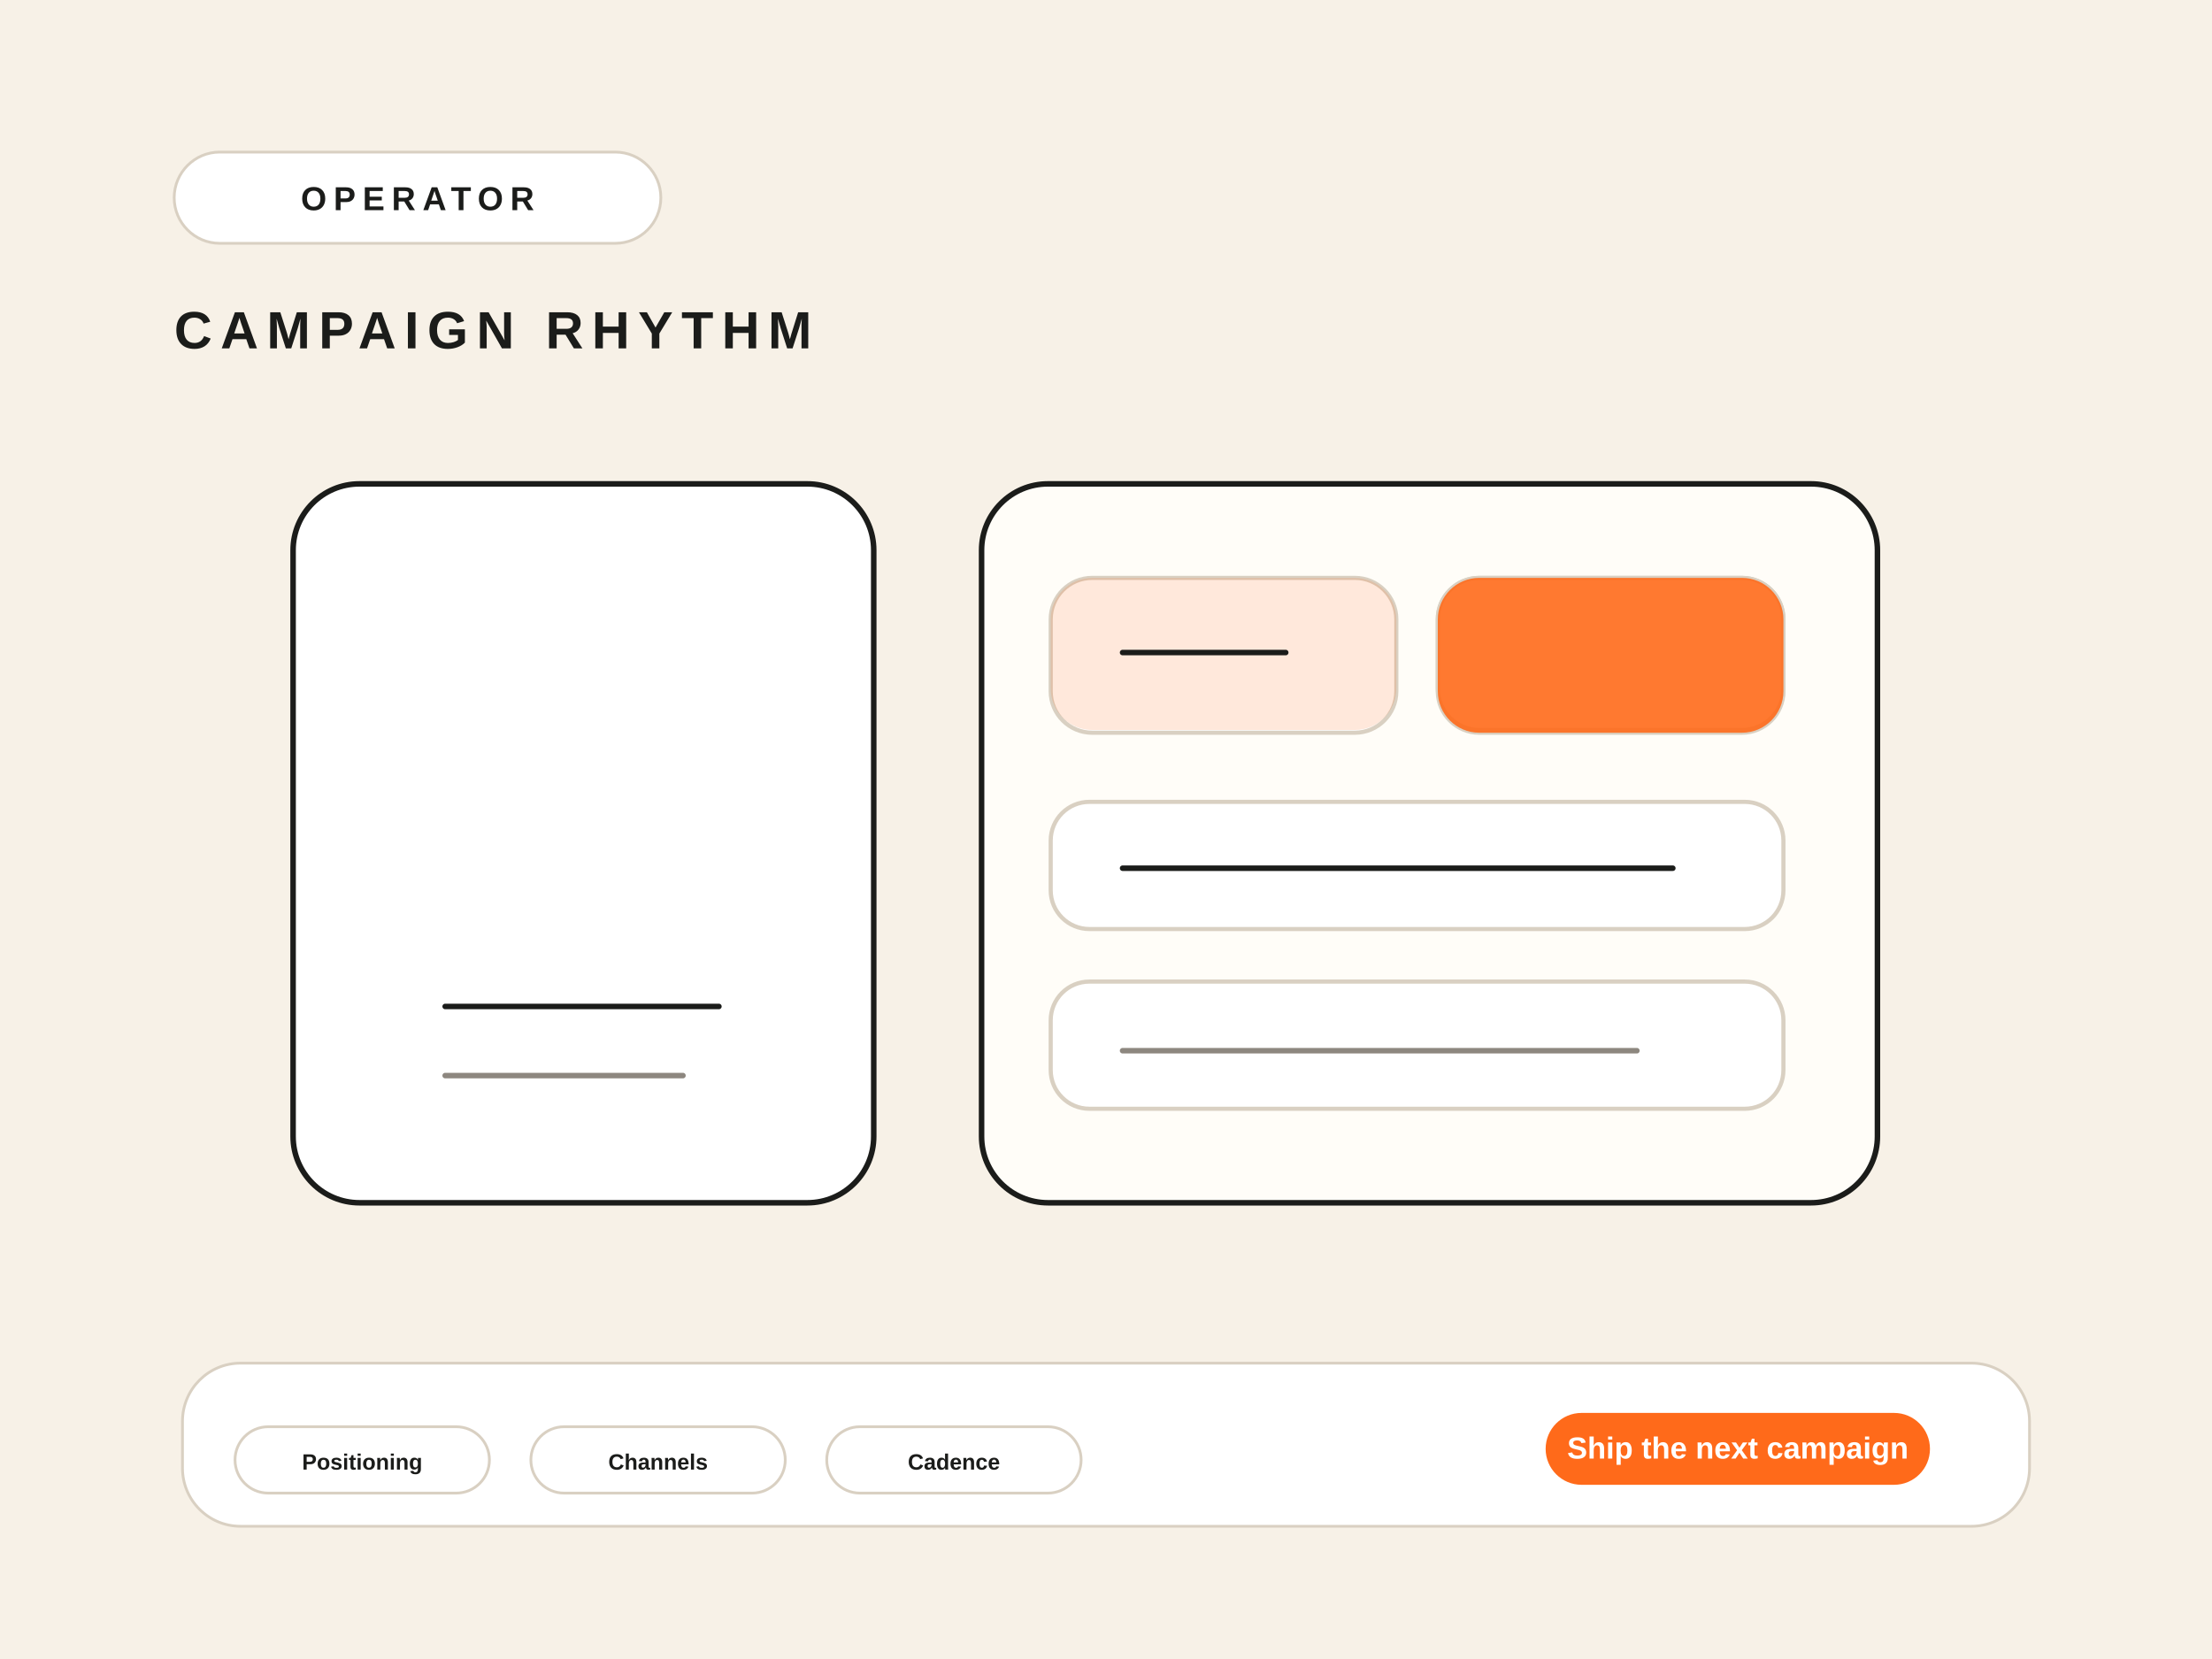
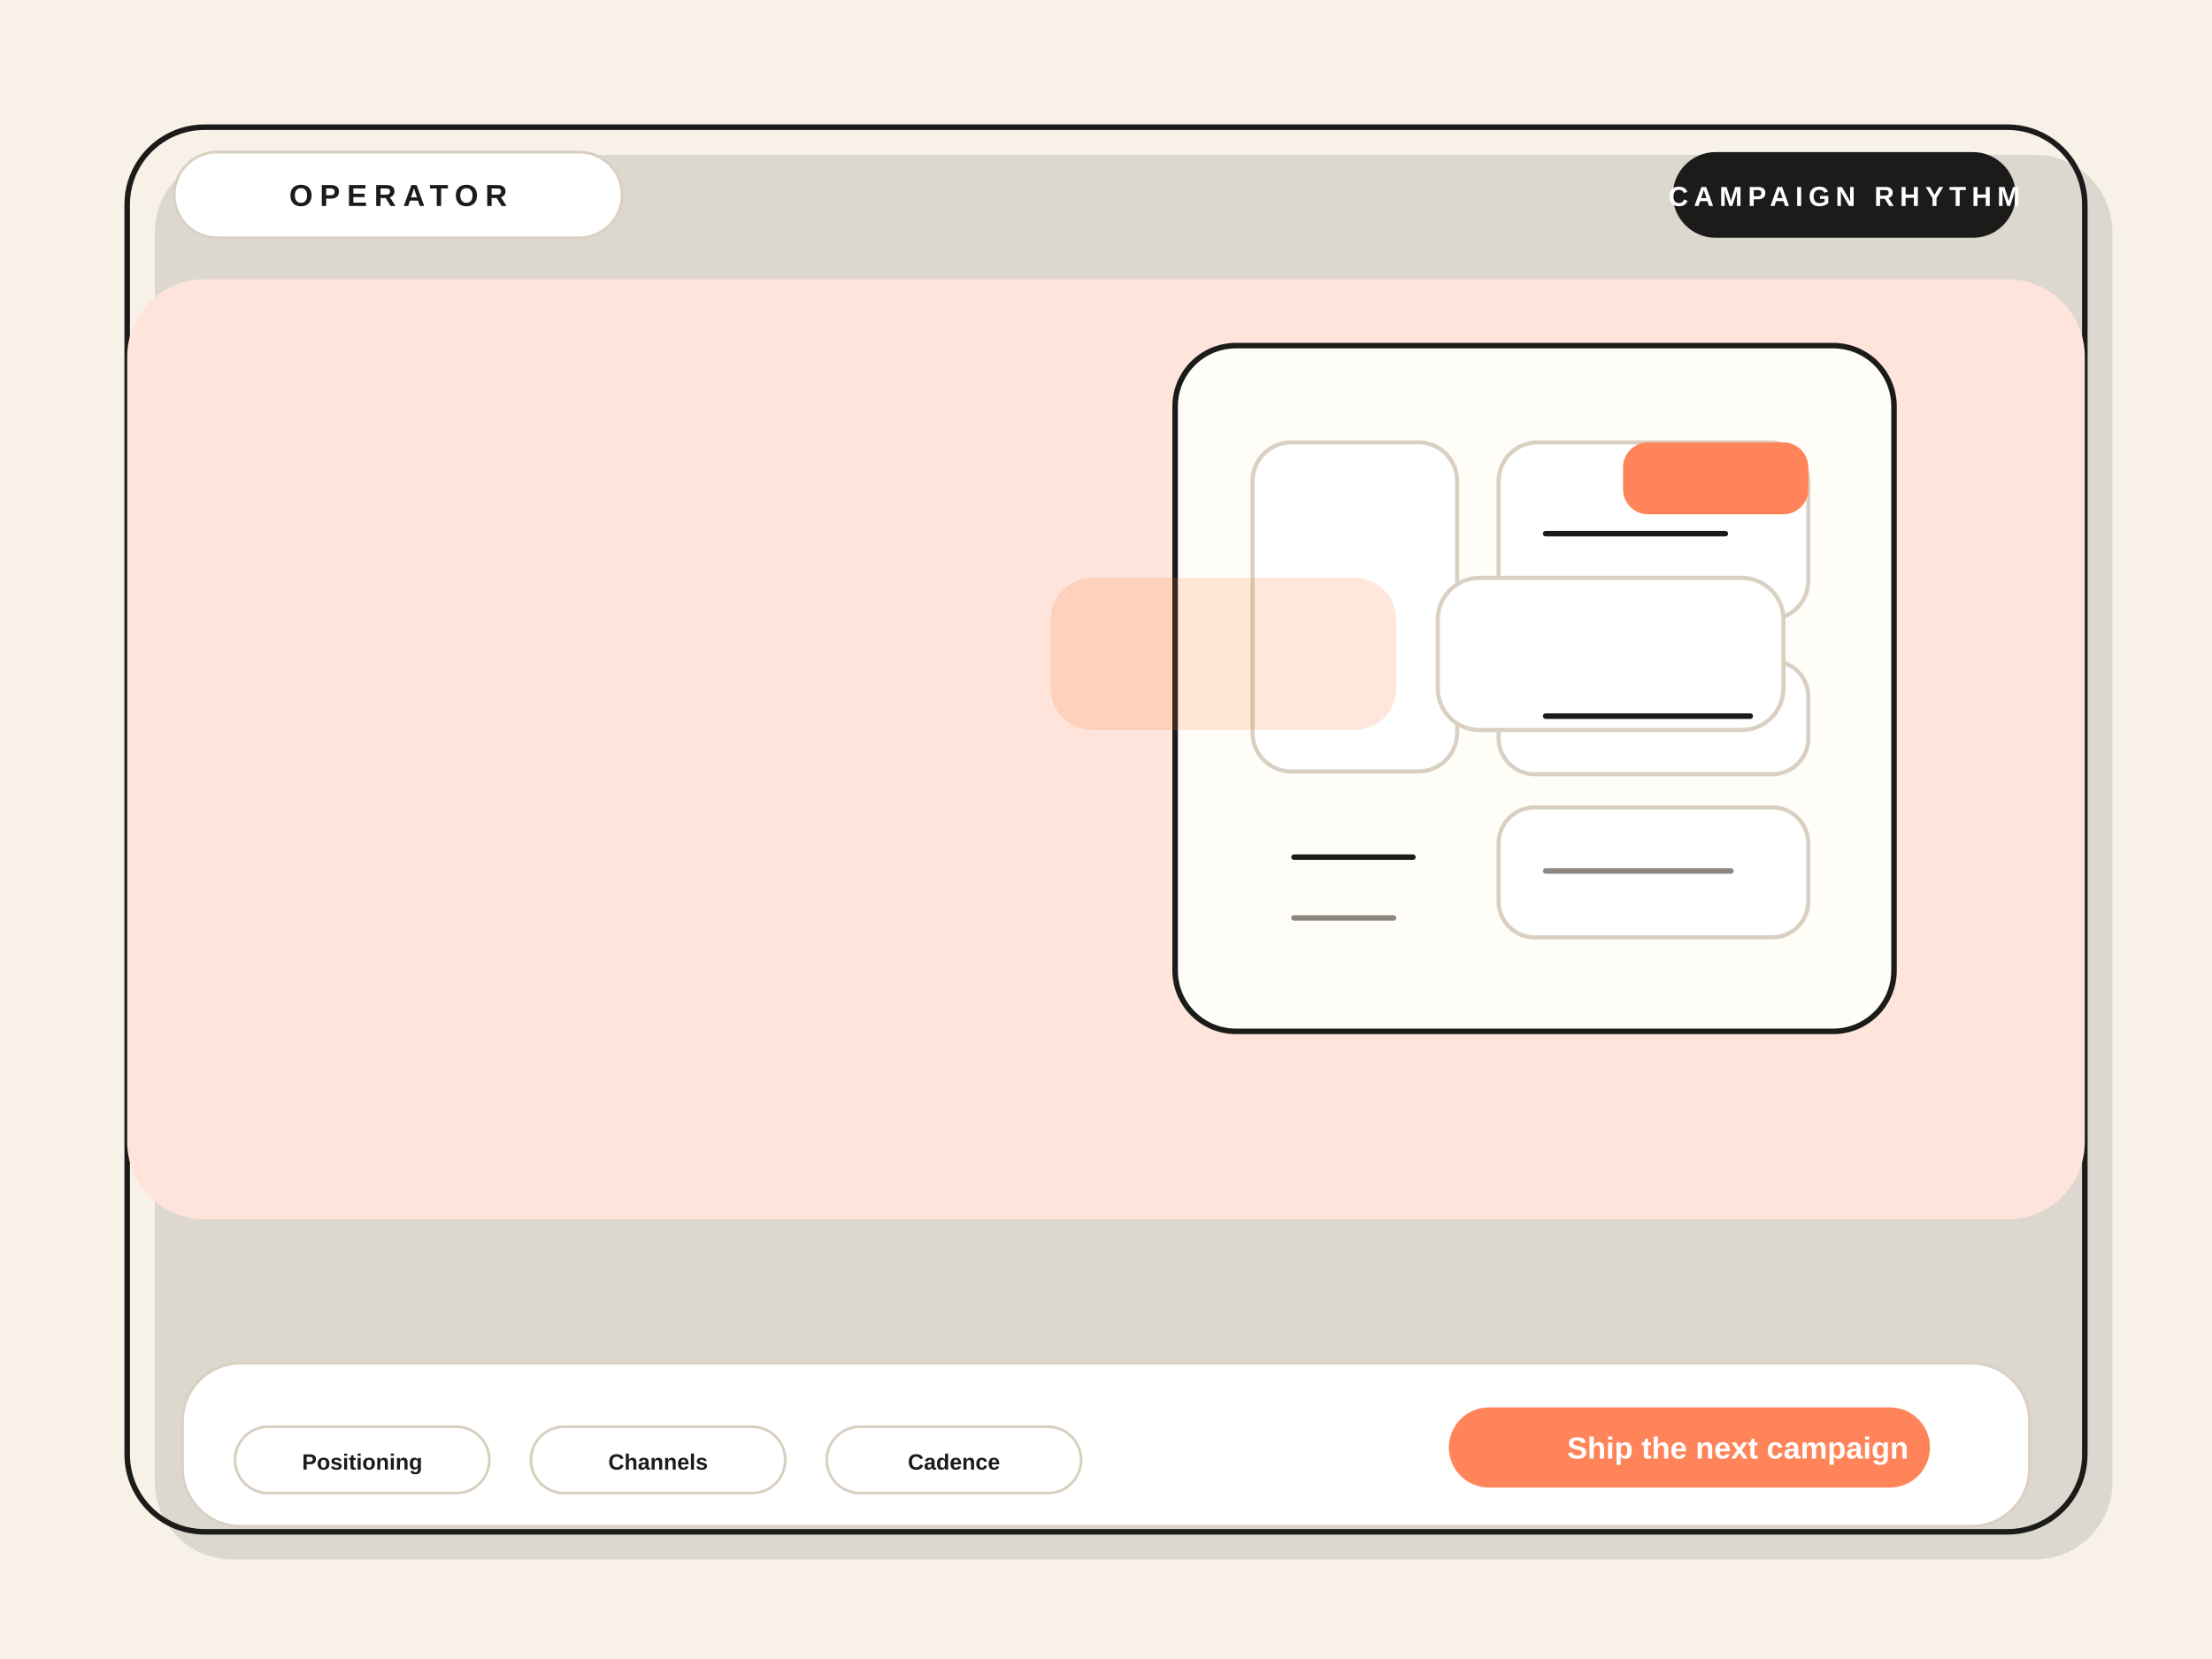
<svg xmlns="http://www.w3.org/2000/svg" width="1600" height="1200" viewBox="0 0 1600 1200" fill="none">
  <rect width="1600" height="1200" fill="#f7f1e7" />
-   <rect x="126" y="110" width="352" height="66" rx="33" fill="#ffffff" stroke="#d9d0c2" stroke-width="2" />
-   <text x="302" y="152" text-anchor="middle" font-family="Arial, sans-serif" font-size="24" font-weight="700" letter-spacing="5" fill="#1b1c1a">
+   <rect x="92" y="92" width="1416" height="1016" rx="56" fill="#f7f1e7" stroke="#1b1c1a" stroke-width="4" />
+   <rect x="112" y="112" width="1416" height="1016" rx="56" fill="rgba(27,28,26,0.12)" />
+   <rect x="126" y="110" width="324" height="62" rx="31" fill="#ffffff" stroke="#d9d0c2" stroke-width="2" />
+   <text x="288" y="149" text-anchor="middle" font-family="Arial, sans-serif" font-size="22" font-weight="700" letter-spacing="5" fill="#1b1c1a">
      OPERATOR
    </text>
-   <text x="126" y="252" font-family="Arial, sans-serif" font-size="38" font-weight="700" letter-spacing="6" fill="#1b1c1a">
+   <rect x="1210" y="110" width="248" height="62" rx="31" fill="#1b1c1a" />
+   <text x="1334" y="149" text-anchor="middle" font-family="Arial, sans-serif" font-size="20" font-weight="700" letter-spacing="4" fill="#ffffff">
      CAMPAIGN RHYTHM
    </text>
-   <rect x="212" y="350" width="420" height="520" rx="48" fill="#ffffff" stroke="#1b1c1a" stroke-width="4" />
-   <rect x="710" y="350" width="648" height="520" rx="48" fill="#fffdf8" stroke="#1b1c1a" stroke-width="4" />
-   <rect x="760" y="418" width="250" height="112" rx="30" fill="#ffffff" stroke="#d9d0c2" stroke-width="3" />
-   <rect x="1040" y="418" width="250" height="112" rx="30" fill="#ffffff" stroke="#d9d0c2" stroke-width="3" />
-   <rect x="760" y="580" width="530" height="92" rx="28" fill="#ffffff" stroke="#d9d0c2" stroke-width="3" />
-   <rect x="760" y="710" width="530" height="92" rx="28" fill="#ffffff" stroke="#d9d0c2" stroke-width="3" />
+   <text x="148" y="300" font-family="Arial, sans-serif" font-size="86" font-weight="800" letter-spacing="-2" fill="#1b1c1a">
+         Run
+       </text>
+   <text x="148" y="400" font-family="Arial, sans-serif" font-size="86" font-weight="800" letter-spacing="-2" fill="#1b1c1a">
+         weekly
+       </text>
+   <text x="148" y="500" font-family="Arial, sans-serif" font-size="86" font-weight="800" letter-spacing="-2" fill="#1b1c1a">
+         growth
+       </text>
+   <text x="148" y="632" font-family="Arial, sans-serif" font-size="26" font-weight="700" letter-spacing="4" fill="#be5630">
+     FOUNDER SYSTEMS • PREMIUM TOOL
+   </text>
+   <text x="148" y="676" font-family="Arial, sans-serif" font-size="28" font-weight="500" fill="#1b1c1a">
+     Designed to look priced, not placeholder.
+   </text>
+   <rect x="92" y="202" width="1416" height="680" rx="56" fill="#fee4da" />
+   <rect x="850" y="250" width="520" height="496" rx="44" fill="#fffdf8" stroke="#1b1c1a" stroke-width="4" />
+   <rect x="906" y="320" width="148" height="238" rx="28" fill="#ffffff" stroke="#d9d0c2" stroke-width="3" />
+   <rect x="1084" y="320" width="224" height="128" rx="28" fill="#ffffff" stroke="#d9d0c2" stroke-width="3" />
+   <rect x="1084" y="478" width="224" height="82" rx="26" fill="#ffffff" stroke="#d9d0c2" stroke-width="3" />
+   <rect x="1084" y="584" width="224" height="94" rx="26" fill="#ffffff" stroke="#d9d0c2" stroke-width="3" />
  <rect x="760" y="418" width="250" height="110" rx="30" fill="#ff6a1a" opacity="0.16" />
  <rect x="1040" y="418" width="250" height="110" rx="30" fill="#ffffff" stroke="#d9d0c2" stroke-width="3" />
-   <path d="M 322 728 L 520 728" stroke="#1b1c1a" stroke-width="4" stroke-linecap="round" />
-   <path d="M 322 778 L 494 778" stroke="#8d877f" stroke-width="4" stroke-linecap="round" />
-   <path d="M 812 472 L 930 472" stroke="#1b1c1a" stroke-width="4" stroke-linecap="round" />
-   <path d="M 812 628 L 1210 628" stroke="#1b1c1a" stroke-width="4" stroke-linecap="round" />
-   <path d="M 812 760 L 1184 760" stroke="#8d877f" stroke-width="4" stroke-linecap="round" />
-   <rect x="1040" y="418" width="250" height="112" rx="30" fill="#ff6a1a" opacity="0.9" />
+   <rect x="1174" y="320" width="134" height="52" rx="18" fill="#ff8459" />
+   <path d="M 1118 386 L 1248 386" stroke="#1b1c1a" stroke-width="4" stroke-linecap="round" />
+   <path d="M 1118 518 L 1266 518" stroke="#1b1c1a" stroke-width="4" stroke-linecap="round" />
+   <path d="M 1118 630 L 1252 630" stroke="#8d877f" stroke-width="4" stroke-linecap="round" />
+   <path d="M 936 620 L 1022 620" stroke="#1b1c1a" stroke-width="4" stroke-linecap="round" />
+   <path d="M 936 664 L 1008 664" stroke="#8d877f" stroke-width="4" stroke-linecap="round" />
  <rect x="132" y="986" width="1336" height="118" rx="42" fill="#ffffff" stroke="#d9d0c2" stroke-width="2" />
  <rect x="170" y="1032" width="184" height="48" rx="24" fill="#ffffff" stroke="#d9d0c2" stroke-width="2" />
  <text x="262" y="1063" text-anchor="middle" font-family="Arial, sans-serif" font-size="16" font-weight="700" fill="#1b1c1a">
      Positioning
    </text>
  <rect x="384" y="1032" width="184" height="48" rx="24" fill="#ffffff" stroke="#d9d0c2" stroke-width="2" />
  <text x="476" y="1063" text-anchor="middle" font-family="Arial, sans-serif" font-size="16" font-weight="700" fill="#1b1c1a">
      Channels
    </text>
  <rect x="598" y="1032" width="184" height="48" rx="24" fill="#ffffff" stroke="#d9d0c2" stroke-width="2" />
  <text x="690" y="1063" text-anchor="middle" font-family="Arial, sans-serif" font-size="16" font-weight="700" fill="#1b1c1a">
      Cadence
    </text>
-   <rect x="1118" y="1022" width="278" height="52" rx="26" fill="#ff6a1a" />
+   <rect x="1048" y="1018" width="348" height="58" rx="29" fill="#ff8459" />
  <text x="1257" y="1055" text-anchor="middle" font-family="Arial, sans-serif" font-size="22" font-weight="700" fill="#ffffff">
      Ship the next campaign
    </text>
</svg>
